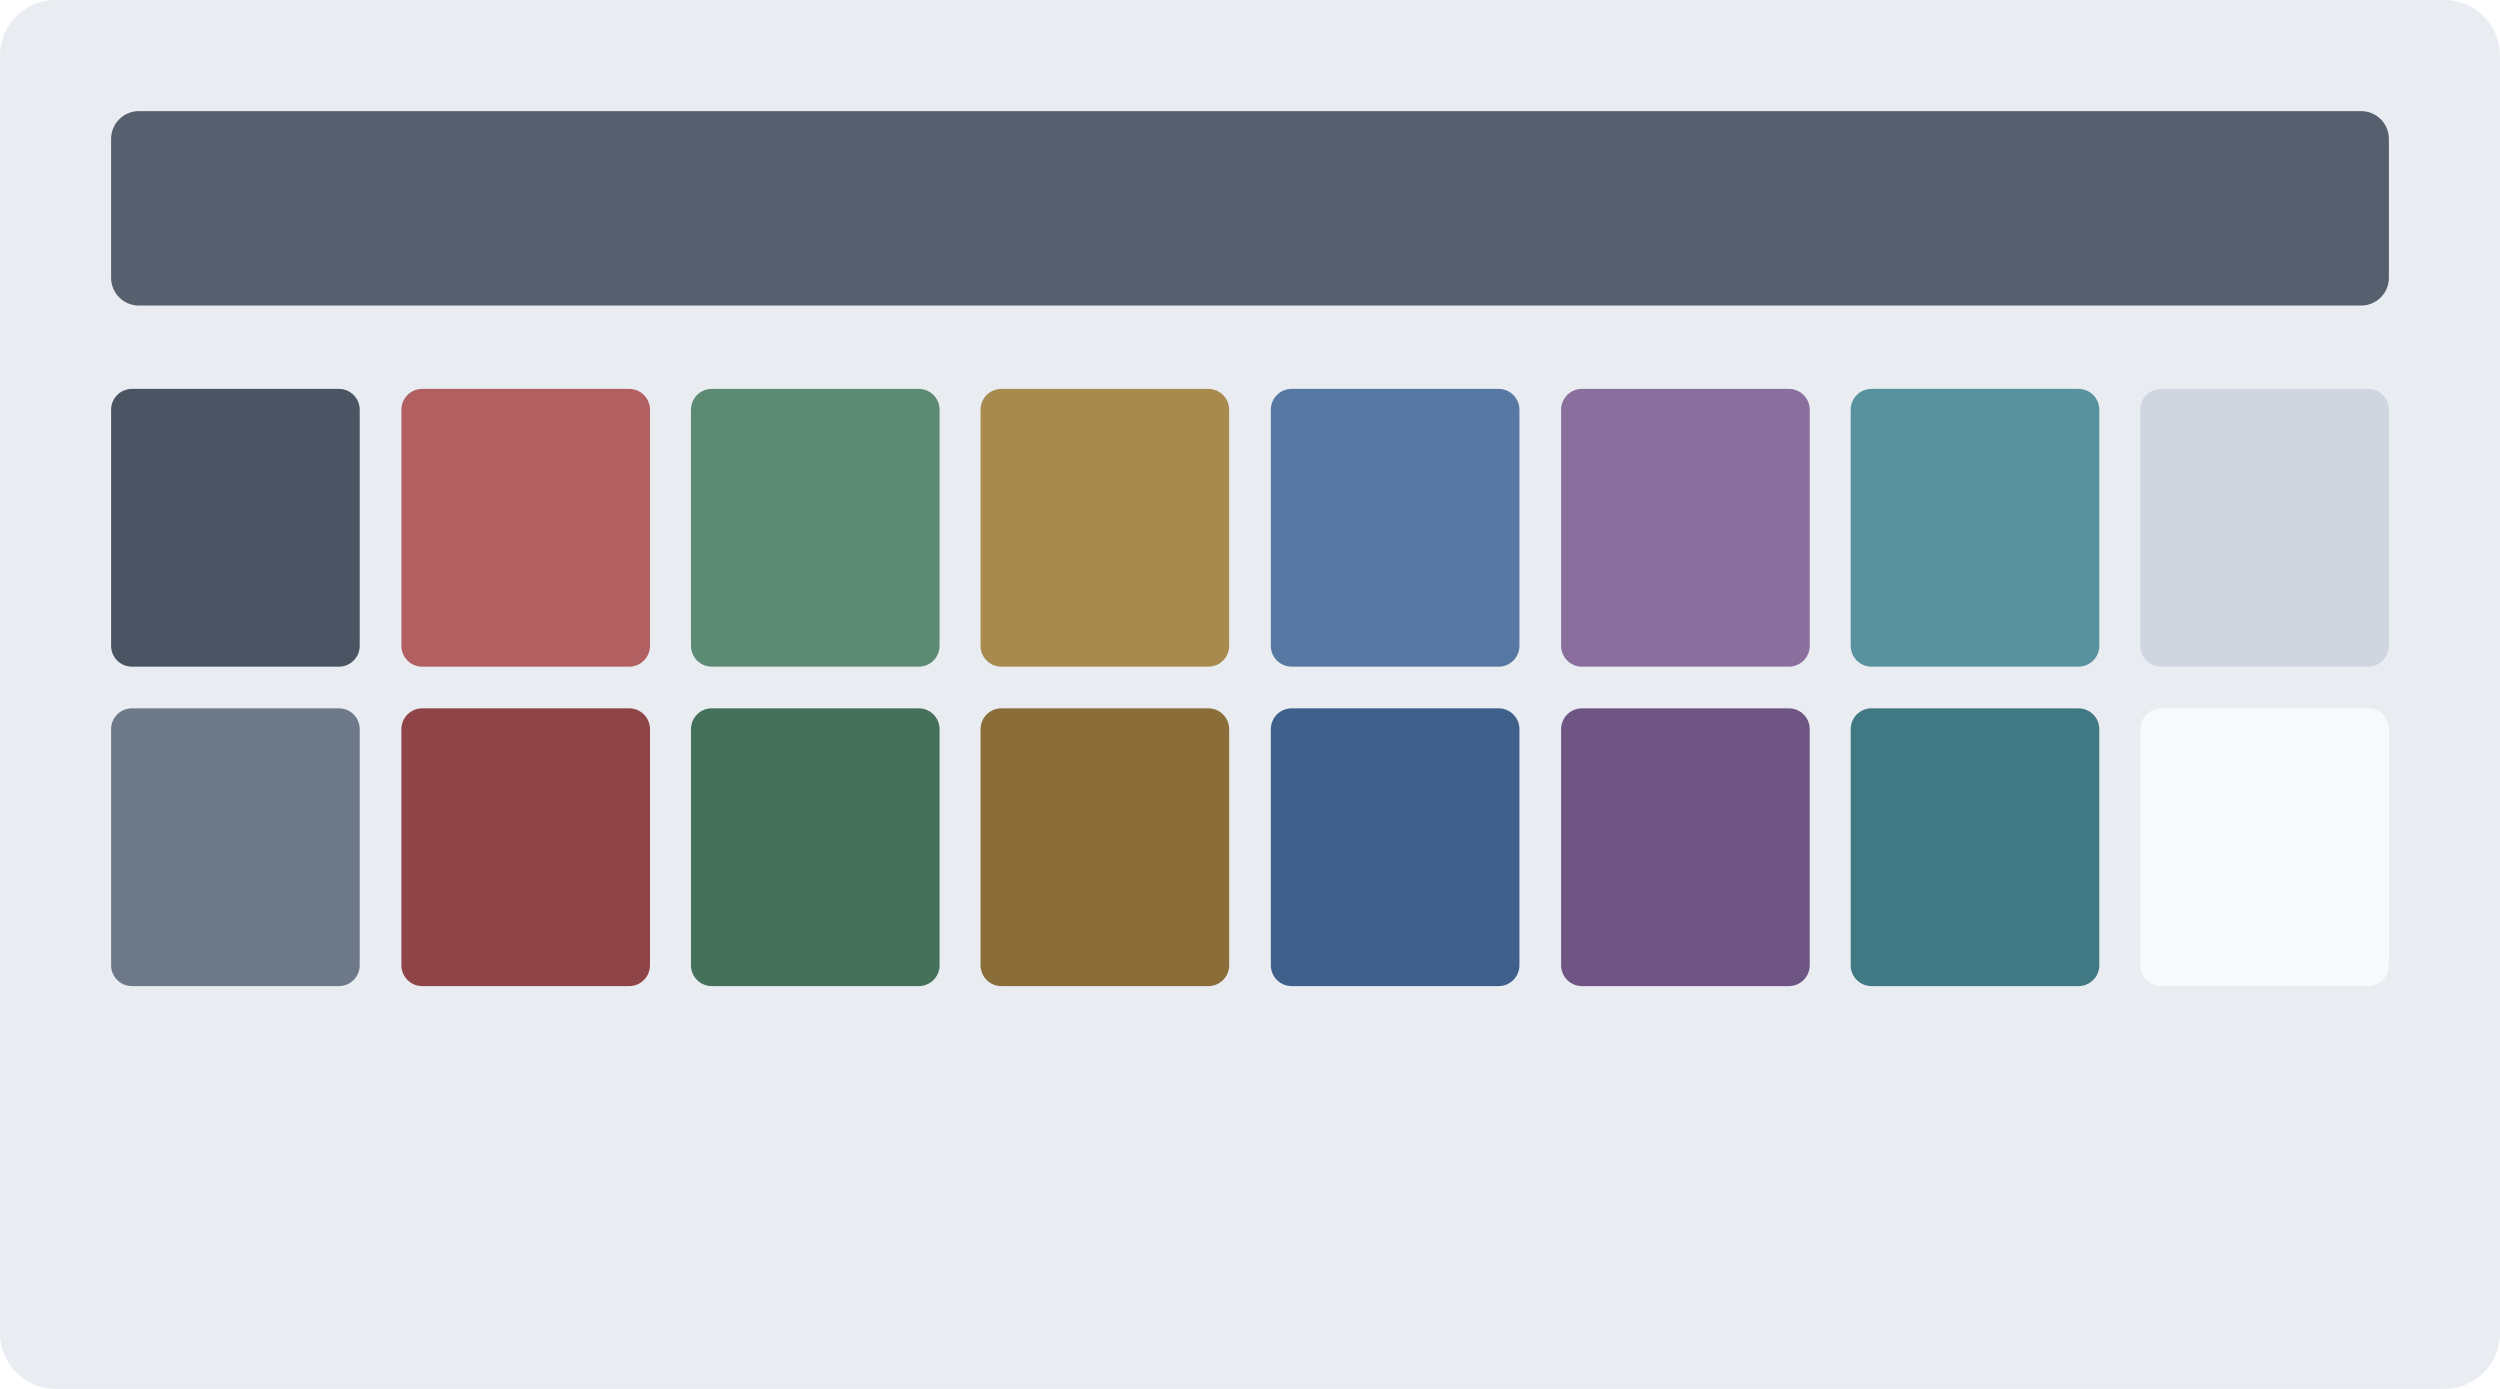
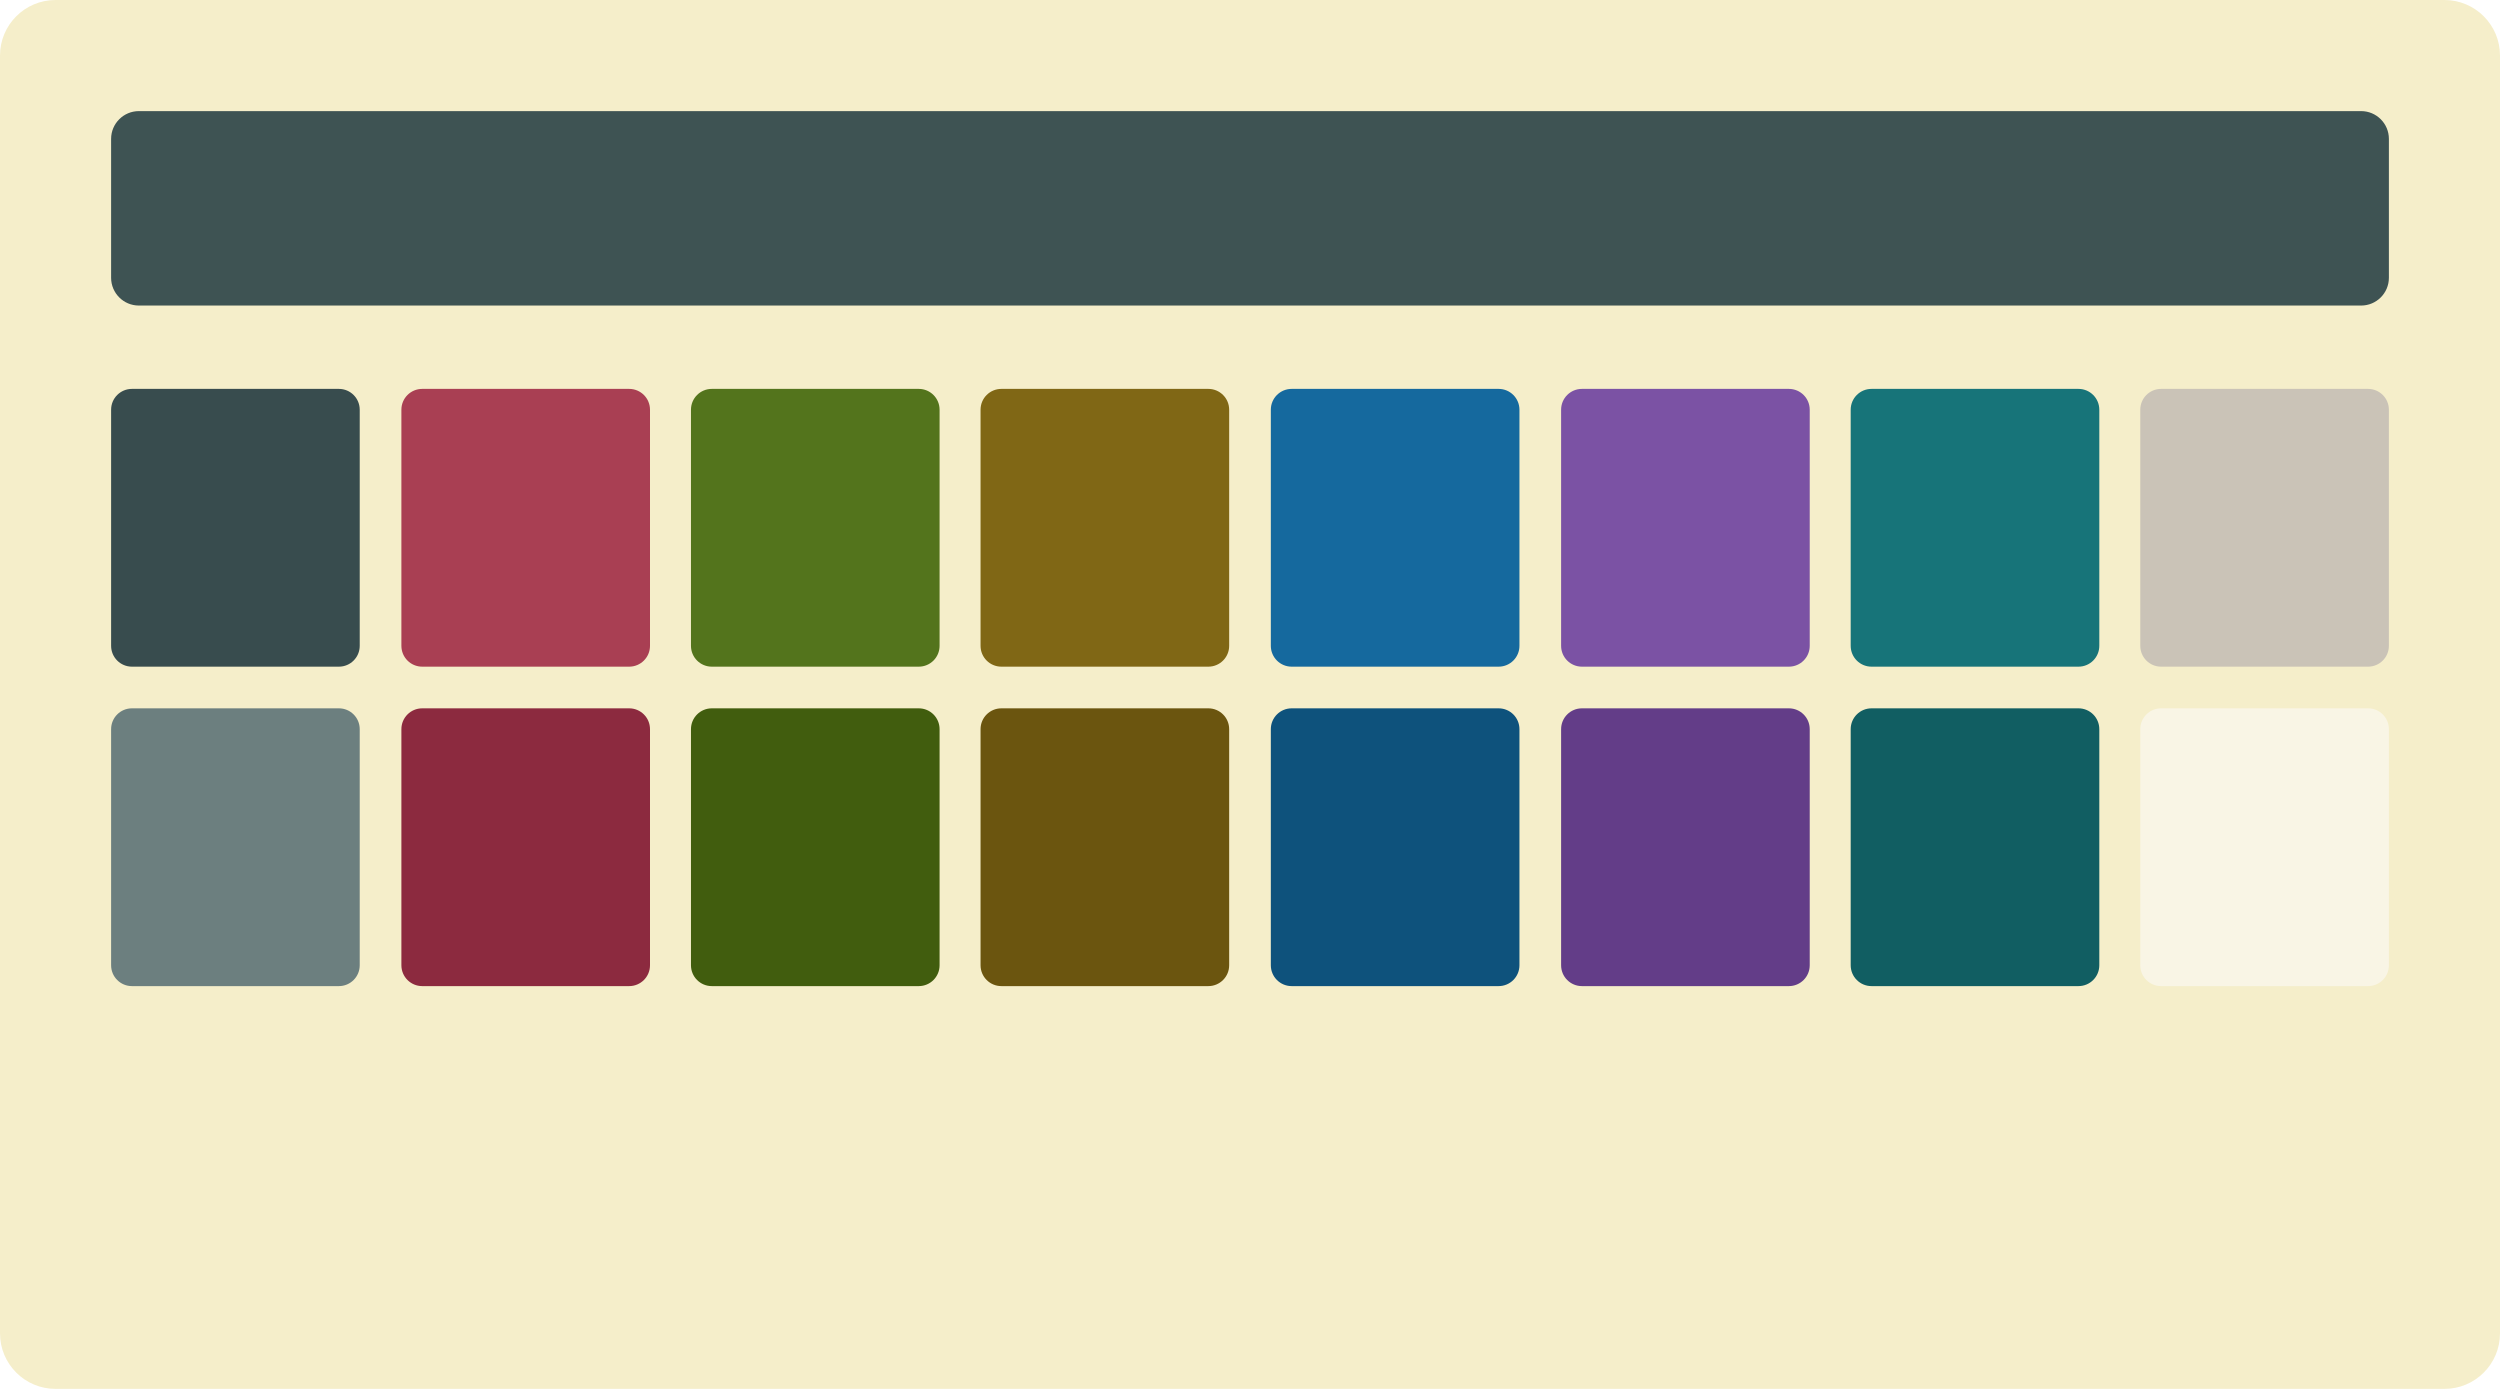
<svg xmlns="http://www.w3.org/2000/svg" width="360" height="200" viewBox="0 0 360 200">
-   <rect width="360" height="200" rx="8" fill="#e9edf2" />
-   <rect x="16" y="16" width="328" height="28" rx="4" fill="#45505f" opacity="0.9" />
-   <rect x="16.0" y="56" width="35.8" height="40" rx="3" fill="#4a5462" />
-   <rect x="57.8" y="56" width="35.8" height="40" rx="3" fill="#b25f62" />
-   <rect x="99.5" y="56" width="35.8" height="40" rx="3" fill="#5d8a72" />
-   <rect x="141.2" y="56" width="35.8" height="40" rx="3" fill="#a8894e" />
-   <rect x="183.0" y="56" width="35.8" height="40" rx="3" fill="#5878a4" />
-   <rect x="224.8" y="56" width="35.8" height="40" rx="3" fill="#8a6f9e" />
-   <rect x="266.5" y="56" width="35.8" height="40" rx="3" fill="#58929e" />
-   <rect x="308.2" y="56" width="35.8" height="40" rx="3" fill="#cfd6df" />
-   <rect x="16.0" y="102" width="35.8" height="40" rx="3" fill="#6d7888" />
-   <rect x="57.8" y="102" width="35.8" height="40" rx="3" fill="#8f4548" />
-   <rect x="99.5" y="102" width="35.8" height="40" rx="3" fill="#45705a" />
-   <rect x="141.2" y="102" width="35.8" height="40" rx="3" fill="#8a6d38" />
-   <rect x="183.0" y="102" width="35.8" height="40" rx="3" fill="#40608c" />
-   <rect x="224.8" y="102" width="35.8" height="40" rx="3" fill="#6f5584" />
-   <rect x="266.5" y="102" width="35.8" height="40" rx="3" fill="#407884" />
-   <rect x="308.2" y="102" width="35.8" height="40" rx="3" fill="#f7f9fb" />
+   <rect width="360" height="200" rx="8" fill="#f5eeca" />
+   <rect x="16" y="16" width="328" height="28" rx="4" fill="#2a4246" opacity="0.9" />
+   <rect x="16.0" y="56" width="35.8" height="40" rx="3" fill="#384c4e" />
+   <rect x="57.8" y="56" width="35.8" height="40" rx="3" fill="#a93f53" />
+   <rect x="99.5" y="56" width="35.8" height="40" rx="3" fill="#53741c" />
+   <rect x="141.2" y="56" width="35.8" height="40" rx="3" fill="#806715" />
+   <rect x="183.0" y="56" width="35.8" height="40" rx="3" fill="#15699e" />
+   <rect x="224.8" y="56" width="35.8" height="40" rx="3" fill="#7b52a4" />
+   <rect x="266.5" y="56" width="35.8" height="40" rx="3" fill="#177479" />
+   <rect x="308.2" y="56" width="35.8" height="40" rx="3" fill="#cac3b7" />
+   <rect x="16.0" y="102" width="35.8" height="40" rx="3" fill="#6c7f7f" />
+   <rect x="57.8" y="102" width="35.8" height="40" rx="3" fill="#8c2a3f" />
+   <rect x="99.5" y="102" width="35.8" height="40" rx="3" fill="#415d0e" />
+   <rect x="141.2" y="102" width="35.8" height="40" rx="3" fill="#6b550f" />
+   <rect x="183.0" y="102" width="35.8" height="40" rx="3" fill="#0e527c" />
+   <rect x="224.8" y="102" width="35.8" height="40" rx="3" fill="#633d88" />
+   <rect x="266.5" y="102" width="35.8" height="40" rx="3" fill="#115e62" />
+   <rect x="308.2" y="102" width="35.8" height="40" rx="3" fill="#f9f5e5" />
</svg>
